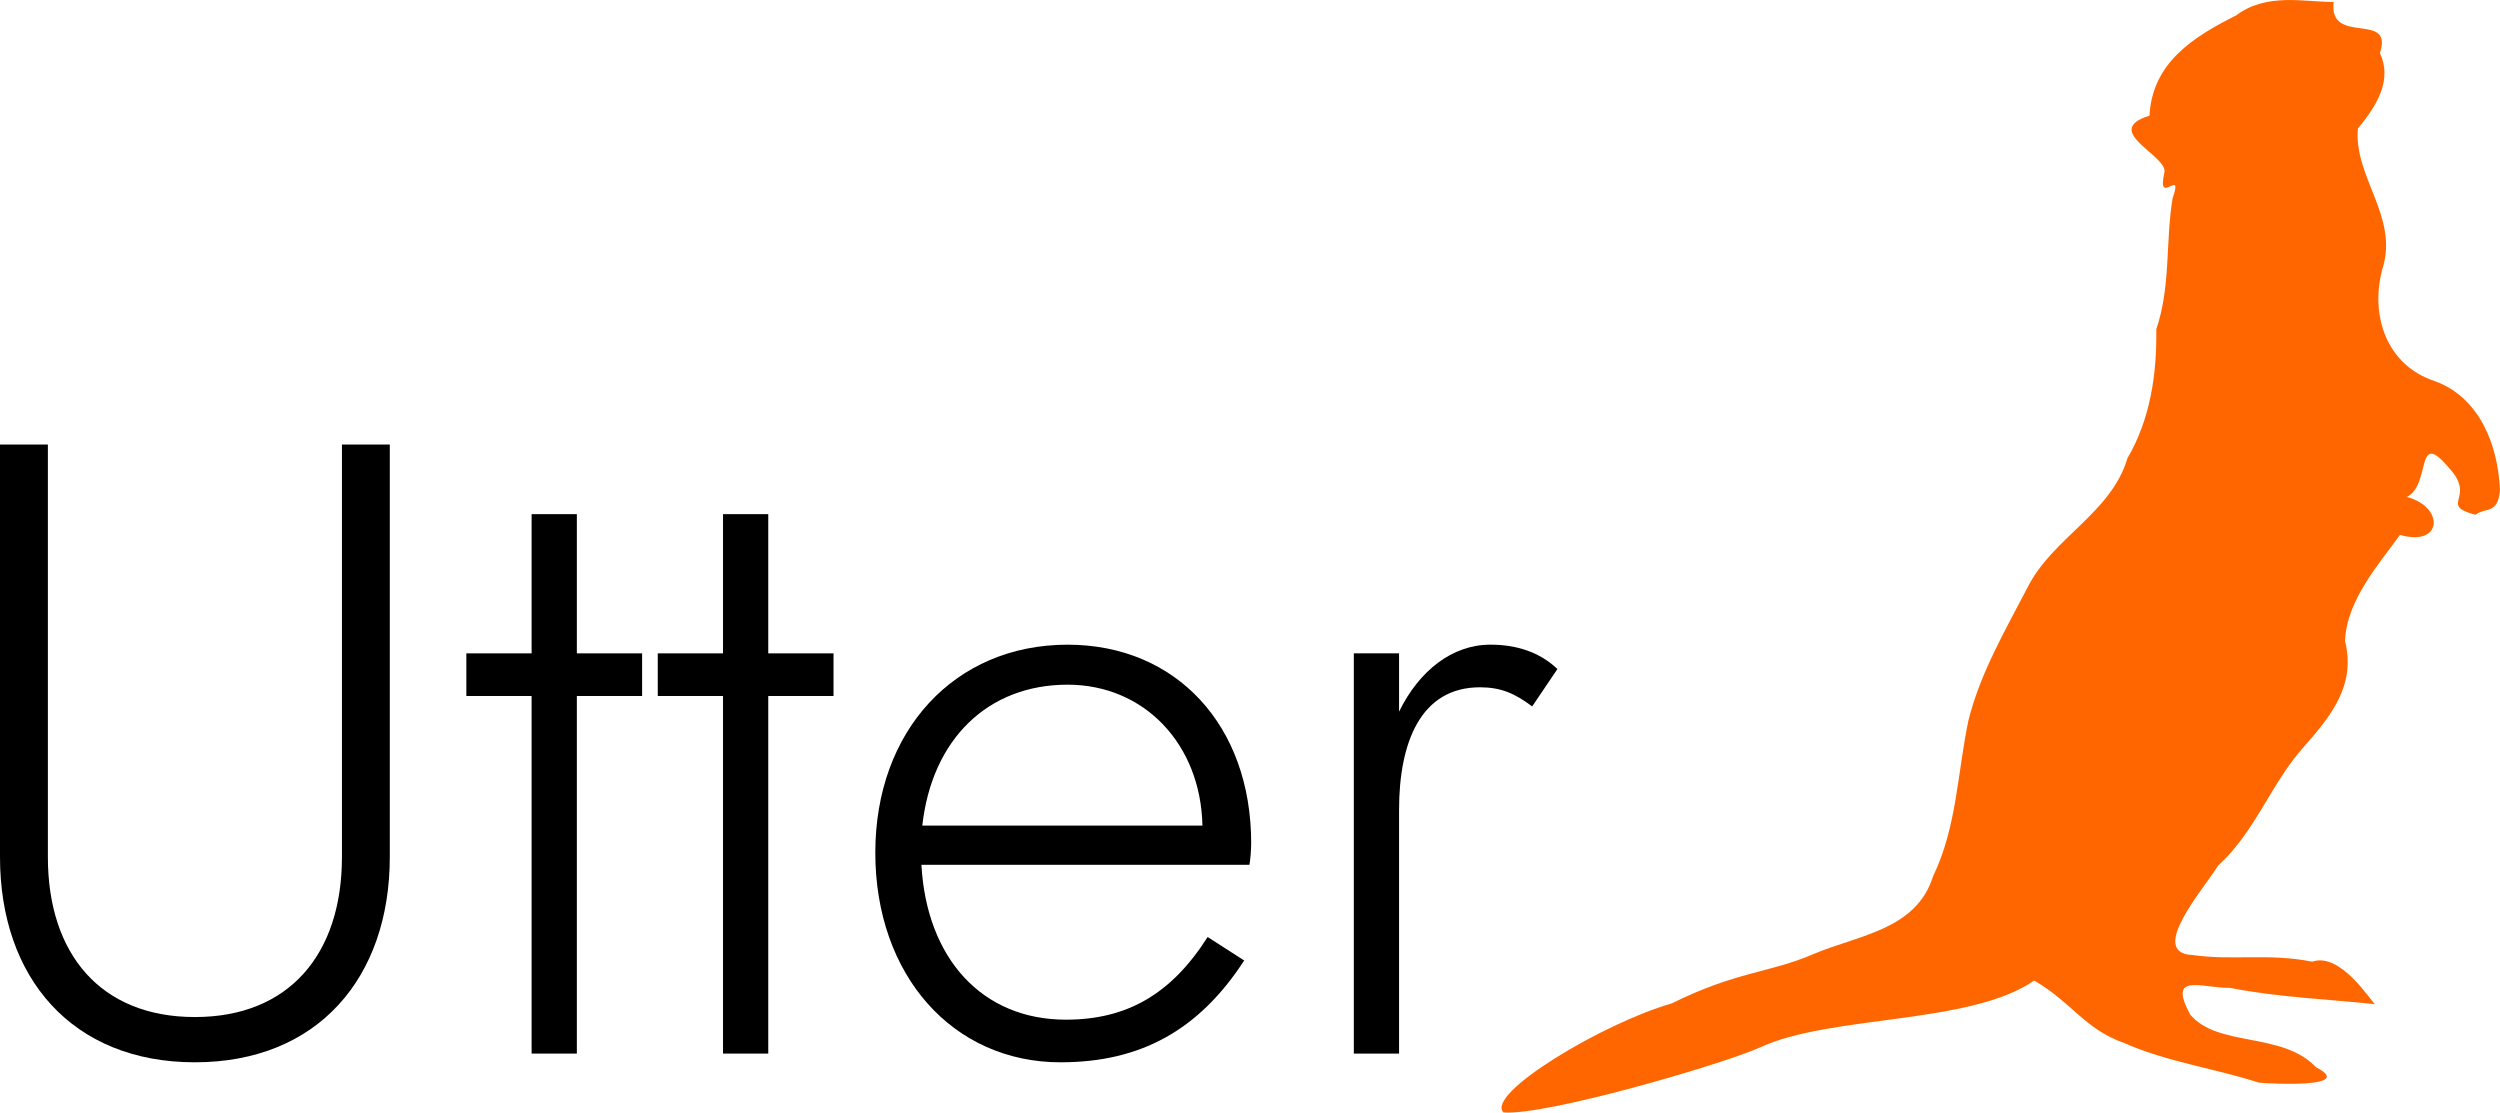
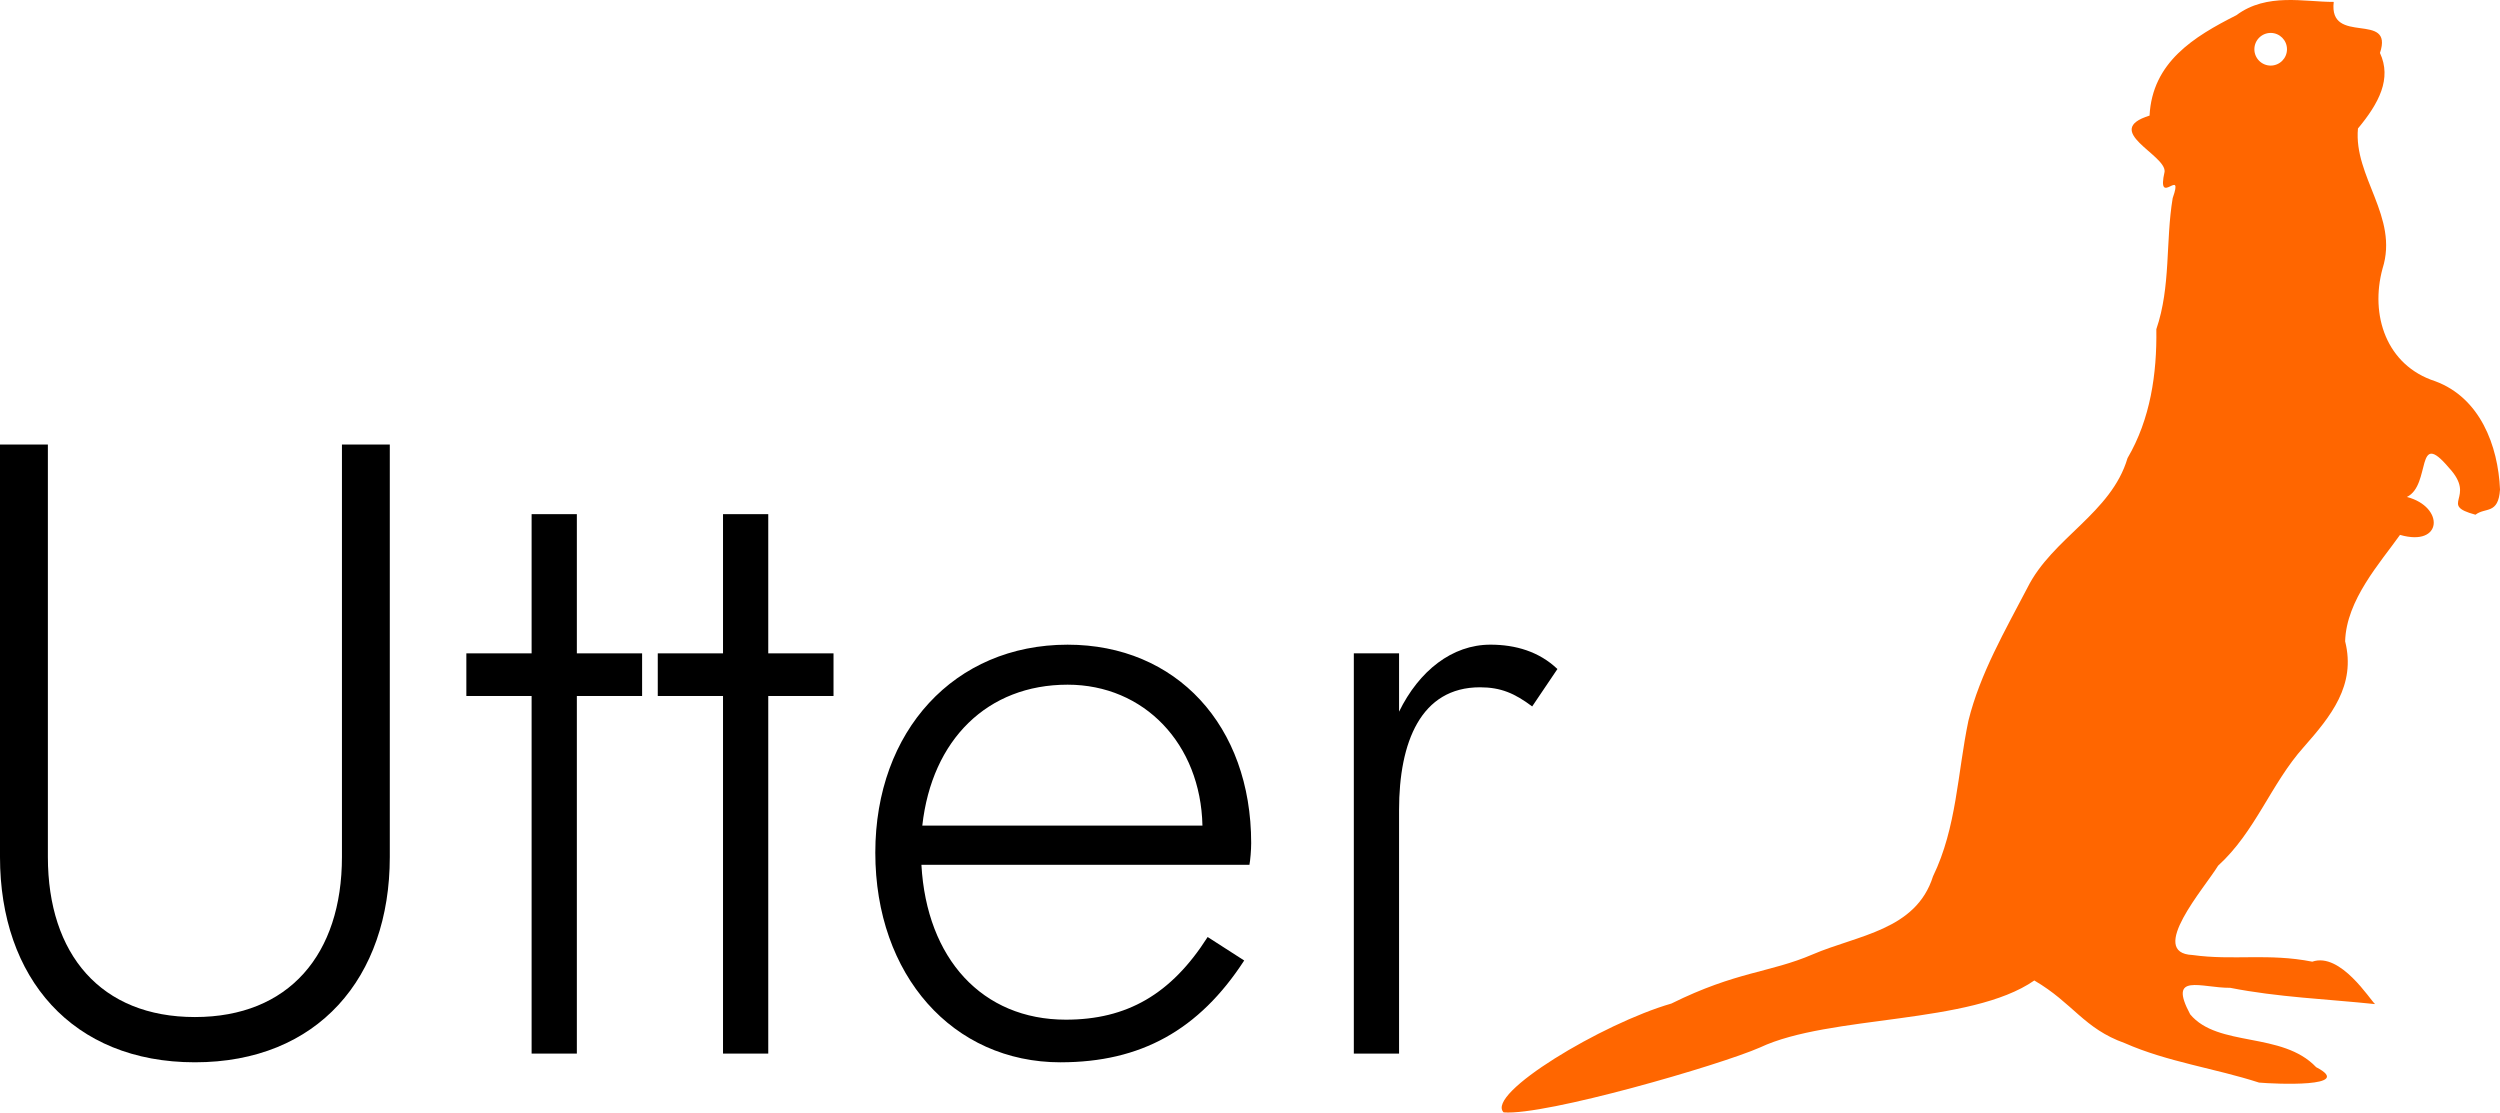
<svg xmlns="http://www.w3.org/2000/svg" width="40.546mm" height="18.044mm" viewBox="0 0 40.546 18.044" version="1.1" id="svg5" xml:space="preserve">
  <defs id="defs2">
    <rect x="165.332" y="165.662" width="170.878" height="72.536" id="rect827-6-9-4-1-6-3" />
    <rect x="482.192" y="295.302" width="327.697" height="62.832" id="rect10965-1-9-67" />
  </defs>
  <g id="layer1" transform="translate(-11.5617,-225.8081)">
    <g aria-label="Utter" transform="matrix(0.2645833,0,0,0.2645833,-33.29717,186.8513)" id="text825-4-5-8-7-9-5" style="font-weight:300;font-size:53.333px;font-family:'Jost*';-inkscape-font-specification:'Jost*, Light';white-space:pre;shape-inside:url(#rect827-6-9-4-1-6-3);display:inline">
      <path d="m 169.545,174.488 v 25.28 c 0,7.413 4.427,12.587 11.947,12.587 7.52,0 11.947,-5.173 11.947,-12.587 v -25.28 h -2.933 v 25.28 c 0,5.973 -3.253,9.813 -9.013,9.813 -5.76,0 -9.013,-3.84 -9.013,-9.813 v -25.28 z" id="path10566" />
      <path d="m 198.132,187.288 v 2.613 h 4 v 21.92 h 2.773 v -21.92 h 4 v -2.613 h -4 v -8.533 h -2.773 v 8.533 z" id="path10568" />
      <path d="m 209.865,187.288 v 2.613 h 4 v 21.92 h 2.773 v -21.92 h 4 v -2.613 h -4 v -8.533 h -2.773 v 8.533 z" id="path10570" />
      <path d="m 234.559,212.355 c 4.907,0 8.48,-1.973 11.253,-6.24 l -2.24,-1.44 c -2.24,3.52 -4.96,5.067 -8.693,5.067 -5.12,0 -8.533,-3.733 -8.853,-9.493 h 20.107 c 0.053,-0.267 0.107,-0.907 0.107,-1.333 0,-7.2 -4.587,-12.16 -11.253,-12.16 -6.933,0 -11.787,5.28 -11.787,12.747 0,7.52 4.747,12.853 11.36,12.853 z m 0.427,-23.147 c 4.693,0 8.16,3.627 8.267,8.64 h -17.173 c 0.587,-5.28 4,-8.64 8.907,-8.64 z" id="path10572" />
      <path d="m 255.305,187.288 h -2.773 v 24.533 h 2.773 v -14.933 c 0,-4.16 1.333,-7.52 4.96,-7.52 1.28,0 2.133,0.373 3.2,1.173 l 1.547,-2.293 c -1.12,-1.067 -2.56,-1.493 -4.107,-1.493 -2.347,0 -4.373,1.6 -5.6,4.107 z" id="path10574" />
    </g>
-     <path style="fill:#ff6600;stroke-width:0.03" d="m 38.669,242.084 c 1.056,-0.523 1.596,-0.498 2.291,-0.797 0.732,-0.314 1.677,-0.39 1.952,-1.265 0.385,-0.794 0.395,-1.671 0.573,-2.523 0.189,-0.766 0.598,-1.468 0.958,-2.159 0.403,-0.809 1.358,-1.206 1.623,-2.101 0.371,-0.633 0.478,-1.369 0.467,-2.091 0.237,-0.693 0.148,-1.423 0.265,-2.125 0.186,-0.533 -0.269,0.173 -0.131,-0.429 0.025,-0.275 -1.027,-0.667 -0.244,-0.91 0.046,-0.865 0.715,-1.278 1.408,-1.628 0.495,-0.371 1.109,-0.214 1.579,-0.216 -0.086,0.72 0.98,0.139 0.75,0.828 0.194,0.418 -0.017,0.816 -0.357,1.224 -0.072,0.783 0.665,1.432 0.399,2.272 -0.206,0.754 0.06,1.57 0.854,1.827 0.726,0.268 1.019,1.042 1.051,1.758 -0.028,0.409 -0.236,0.283 -0.398,0.408 -0.611,-0.165 0.03,-0.267 -0.431,-0.763 -0.549,-0.651 -0.283,0.28 -0.681,0.474 0.613,0.16 0.582,0.816 -0.112,0.615 -0.32,0.451 -0.871,1.056 -0.89,1.726 0.179,0.715 -0.233,1.217 -0.672,1.715 -0.532,0.596 -0.782,1.372 -1.388,1.924 -0.216,0.356 -1.154,1.418 -0.414,1.449 0.657,0.093 1.231,-0.033 1.941,0.108 0.458,-0.159 0.942,0.628 1.018,0.689 -0.783,-0.082 -1.574,-0.112 -2.35,-0.264 -0.472,0.003 -1.015,-0.256 -0.649,0.43 0.45,0.54 1.492,0.275 2.043,0.857 0.644,0.334 -0.678,0.272 -0.926,0.25 -0.716,-0.232 -1.488,-0.335 -2.179,-0.64 -0.664,-0.237 -0.837,-0.649 -1.466,-1.016 -1.04,0.721 -3.314,0.553 -4.448,1.086 -0.648,0.286 -3.483,1.109 -4.159,1.053 -0.299,-0.3 1.603,-1.443 2.721,-1.766 z" id="path460" />
+     <path id="path460" style="fill:#ff6600;stroke-width:0.03" d="M 48.63 225.809 C 48.356 225.817 48.079 225.87 47.832 226.055 C 47.139 226.405 46.469 226.818 46.424 227.683 C 45.641 227.926 46.693 228.318 46.668 228.593 C 46.531 229.195 46.986 228.489 46.799 229.022 C 46.682 229.724 46.771 230.454 46.534 231.147 C 46.545 231.869 46.438 232.605 46.067 233.238 C 45.802 234.133 44.848 234.53 44.444 235.339 C 44.084 236.03 43.675 236.732 43.486 237.498 C 43.308 238.35 43.297 239.228 42.912 240.021 C 42.637 240.896 41.691 240.973 40.96 241.287 C 40.265 241.586 39.726 241.56 38.669 242.084 C 37.552 242.406 35.649 243.549 35.948 243.849 C 36.623 243.905 39.459 243.082 40.107 242.796 C 41.241 242.263 43.515 242.431 44.555 241.71 C 45.185 242.078 45.357 242.489 46.022 242.726 C 46.712 243.031 47.484 243.134 48.2 243.366 C 48.448 243.388 49.771 243.45 49.126 243.116 C 48.576 242.535 47.533 242.799 47.083 242.259 C 46.716 241.573 47.259 241.832 47.732 241.829 C 48.507 241.982 49.299 242.011 50.082 242.093 C 50.006 242.033 49.522 241.245 49.063 241.405 C 48.353 241.264 47.779 241.389 47.122 241.297 C 46.382 241.266 47.32 240.204 47.536 239.848 C 48.142 239.297 48.392 238.52 48.924 237.925 C 49.363 237.426 49.775 236.924 49.596 236.209 C 49.615 235.539 50.166 234.934 50.486 234.483 C 51.18 234.684 51.21 234.028 50.598 233.868 C 50.996 233.673 50.73 232.743 51.279 233.394 C 51.74 233.889 51.098 233.991 51.71 234.156 C 51.871 234.031 52.08 234.157 52.108 233.748 C 52.077 233.032 51.783 232.259 51.057 231.991 C 50.263 231.734 49.997 230.918 50.203 230.163 C 50.469 229.324 49.731 228.675 49.804 227.892 C 50.144 227.483 50.355 227.085 50.161 226.667 C 50.391 225.978 49.325 226.559 49.411 225.839 C 49.175 225.84 48.904 225.802 48.63 225.809 z M 48.389 226.342 A 0.265 0.265 0 0 1 48.653 226.607 A 0.265 0.265 0 0 1 48.389 226.872 A 0.265 0.265 0 0 1 48.124 226.607 A 0.265 0.265 0 0 1 48.389 226.342 z " />
  </g>
</svg>
